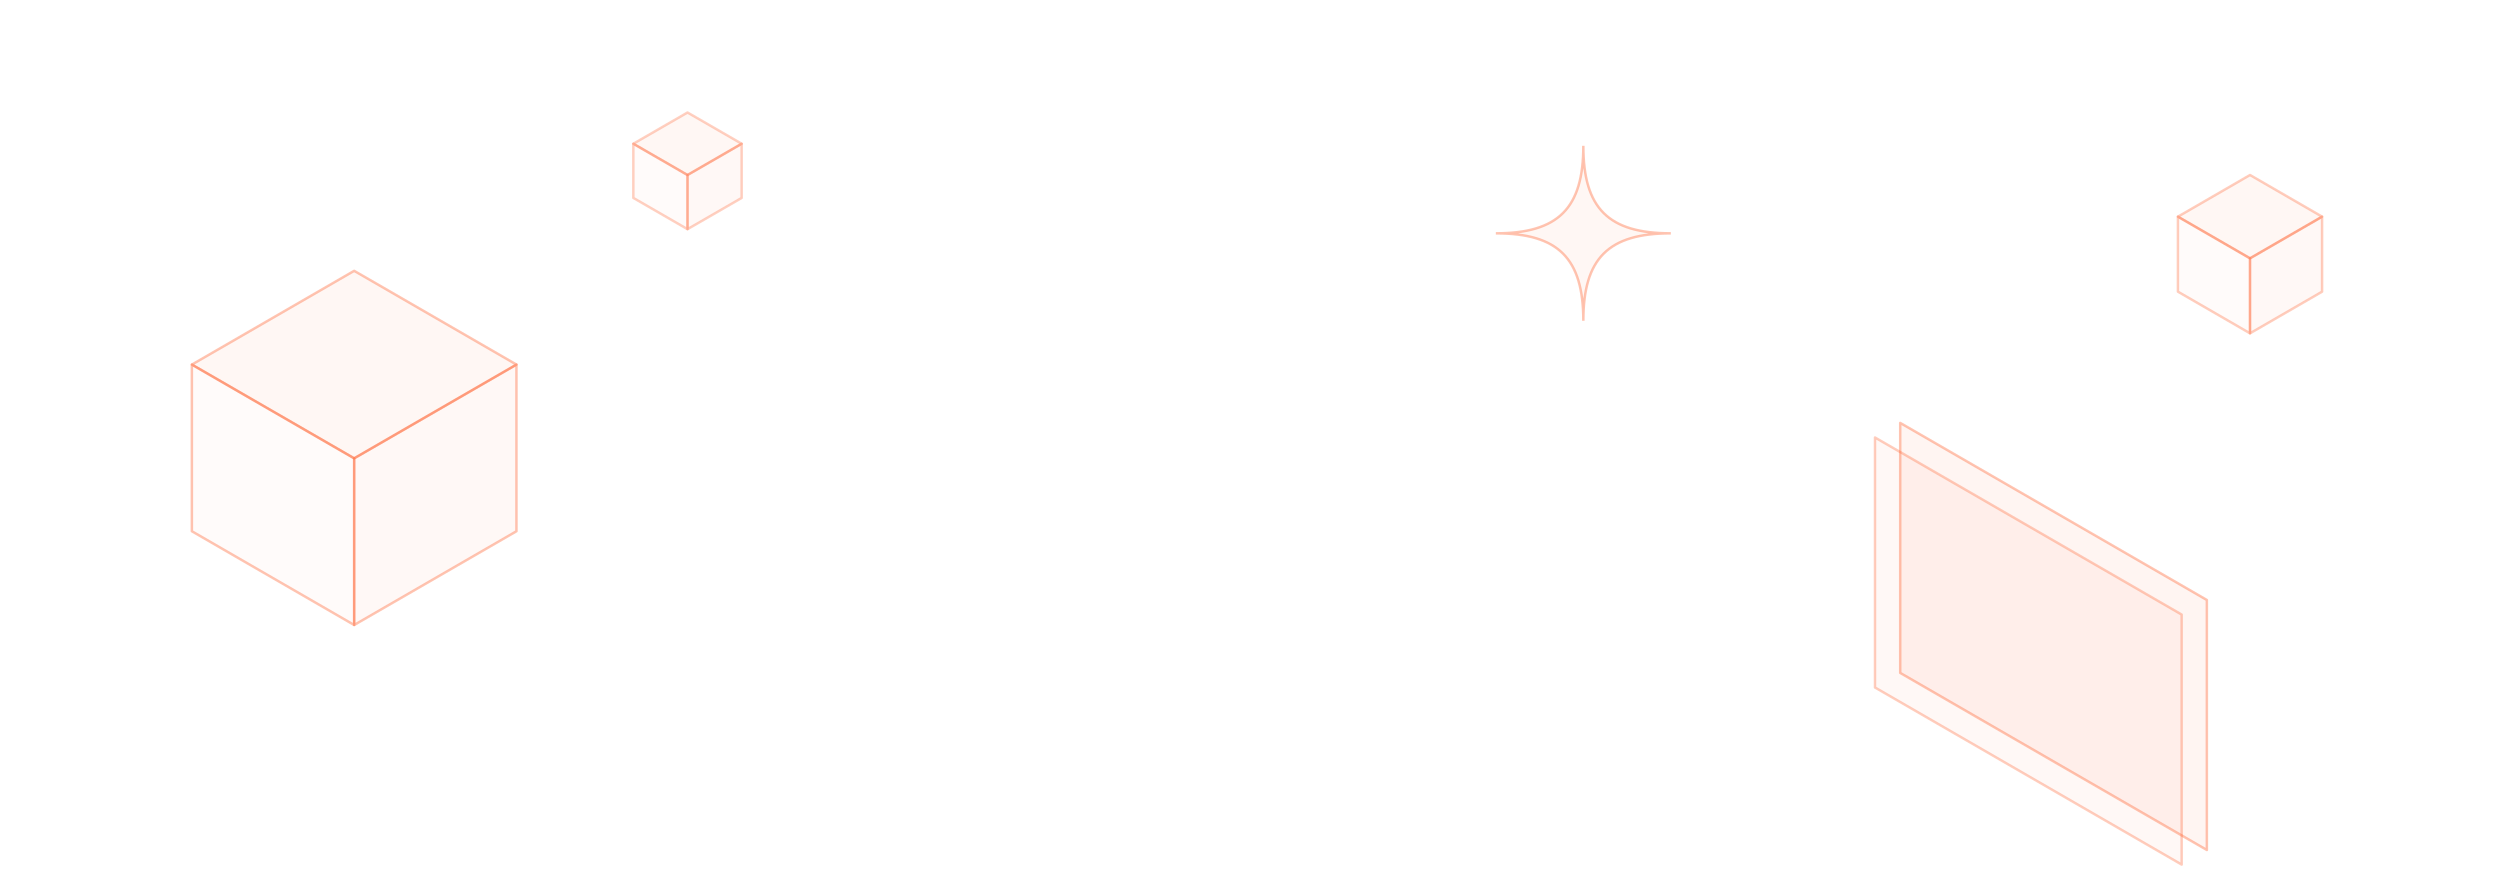
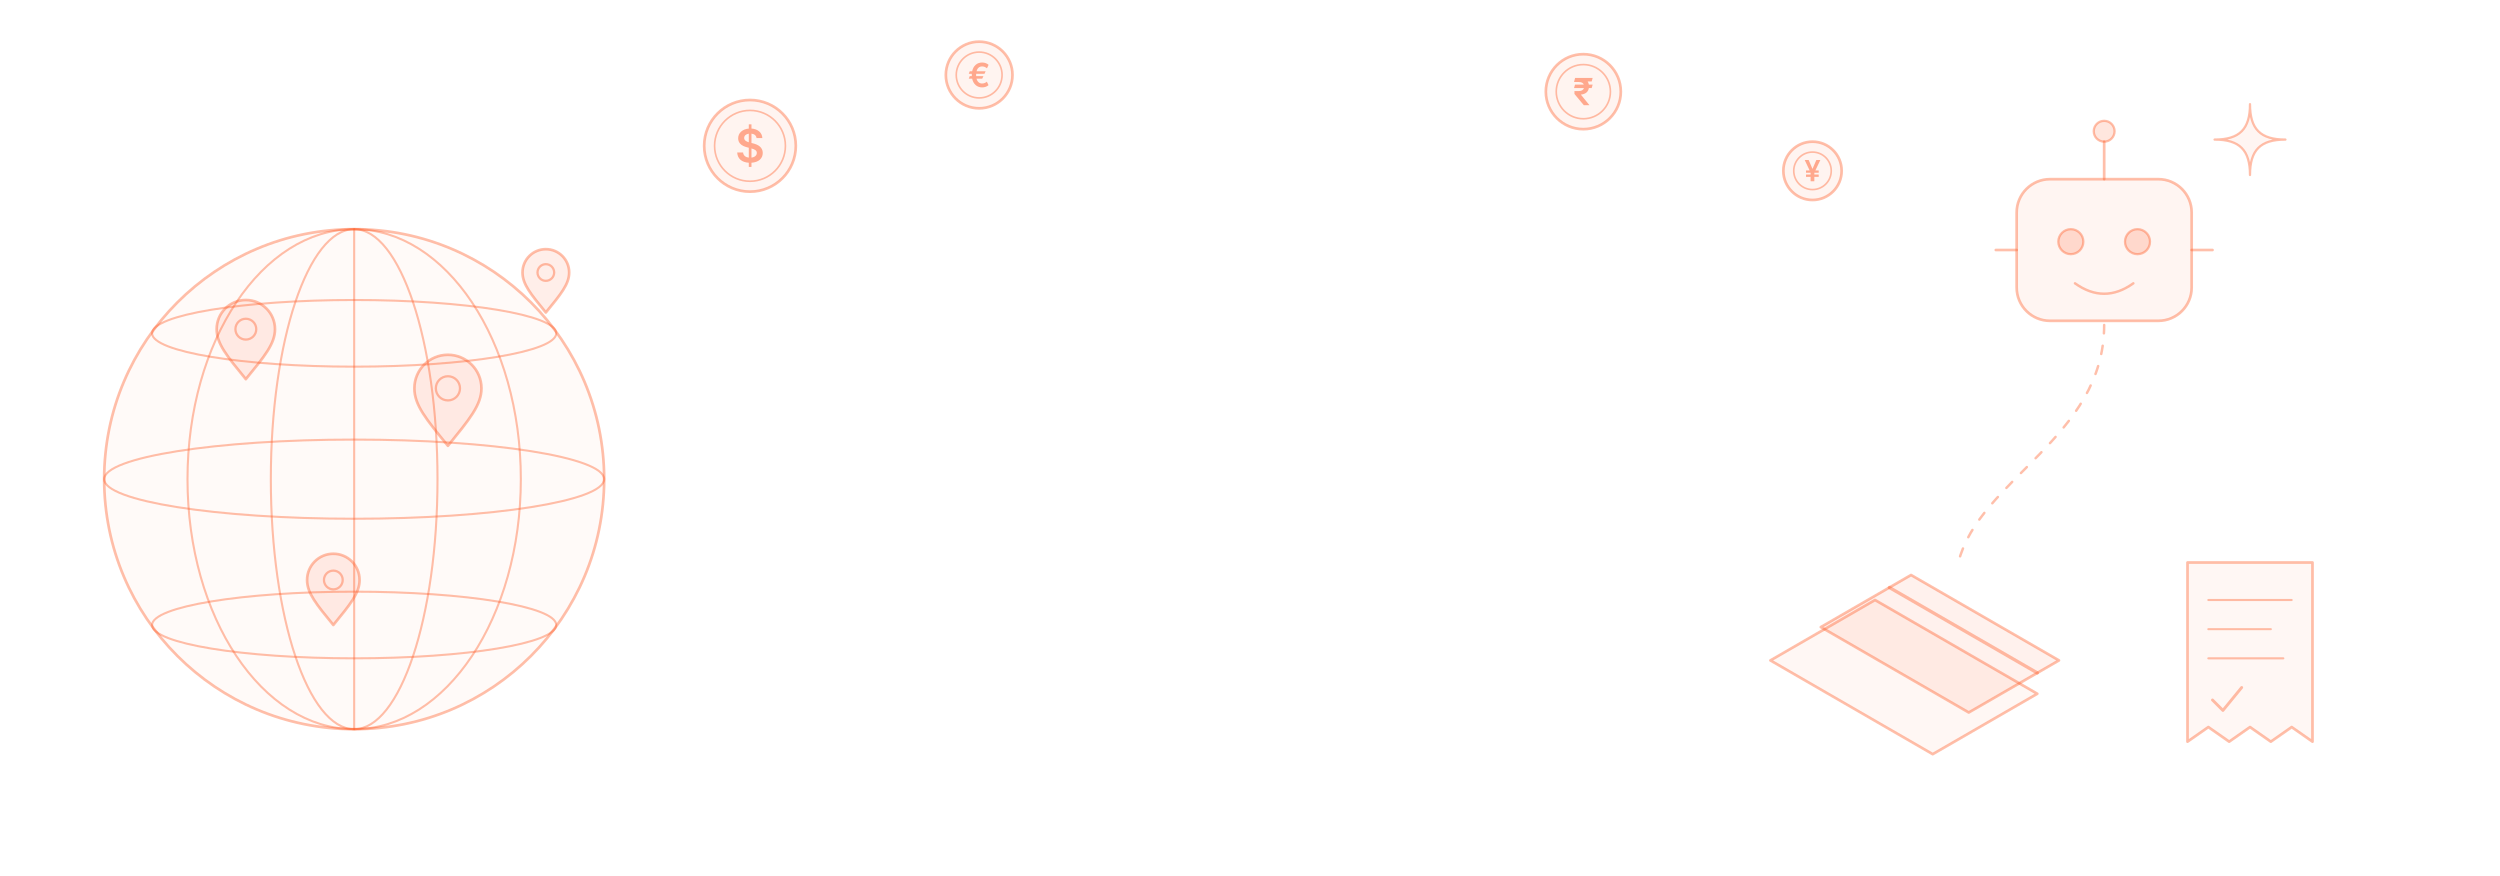
<svg xmlns="http://www.w3.org/2000/svg" viewBox="0 0 1200 420" width="1200" height="420" fill="none">
-   <path d="M92.1 255.0 L170.0 300.0 L170.0 220.0 L92.1 175.0 Z" fill="#FF5722" fill-opacity="0.02" stroke="#FF5722" stroke-opacity="0.35" stroke-width="1.2" stroke-linejoin="round" />
-   <path d="M247.9 255.0 L170.0 300.0 L170.0 220.0 L247.9 175.0 Z" fill="#FF5722" fill-opacity="0.04" stroke="#FF5722" stroke-opacity="0.35" stroke-width="1.2" stroke-linejoin="round" />
-   <path d="M170.0 130.0 L247.9 175.0 L170.0 220.0 L92.1 175.0 Z" fill="#FF5722" fill-opacity="0.05" stroke="#FF5722" stroke-opacity="0.35" stroke-width="1.2" stroke-linejoin="round" />
-   <path d="M900.0 330.0 L1047.2 415.0 L1047.2 295.0 L900.0 210.0 Z" fill="#FF5722" fill-opacity="0.04" stroke="#FF5722" stroke-opacity="0.3" stroke-width="1.2" stroke-linejoin="round" />
-   <path d="M912.1 323.0 L1059.3 408.0 L1059.3 288.0 L912.1 203.0 Z" fill="#FF5722" fill-opacity="0.06" stroke="#FF5722" stroke-opacity="0.35" stroke-width="1.2" stroke-linejoin="round" />
-   <path d="M1045.4 140.0 L1080.0 160.0 L1080.0 124.0 L1045.4 104.0 Z" fill="#FF5722" fill-opacity="0.02" stroke="#FF5722" stroke-opacity="0.3" stroke-width="1.2" stroke-linejoin="round" />
-   <path d="M1114.6 140.0 L1080.0 160.0 L1080.0 124.0 L1114.6 104.0 Z" fill="#FF5722" fill-opacity="0.04" stroke="#FF5722" stroke-opacity="0.3" stroke-width="1.2" stroke-linejoin="round" />
-   <path d="M1080.0 84.0 L1114.6 104.0 L1080.0 124.0 L1045.4 104.0 Z" fill="#FF5722" fill-opacity="0.05" stroke="#FF5722" stroke-opacity="0.3" stroke-width="1.2" stroke-linejoin="round" />
-   <path d="M304.0 95.0 L330.0 110.0 L330.0 84.0 L304.0 69.0 Z" fill="#FF5722" fill-opacity="0.02" stroke="#FF5722" stroke-opacity="0.28" stroke-width="1.2" stroke-linejoin="round" />
-   <path d="M356.0 95.0 L330.0 110.0 L330.0 84.0 L356.0 69.0 Z" fill="#FF5722" fill-opacity="0.04" stroke="#FF5722" stroke-opacity="0.28" stroke-width="1.2" stroke-linejoin="round" />
-   <path d="M330.0 54.0 L356.0 69.0 L330.0 84.0 L304.0 69.0 Z" fill="#FF5722" fill-opacity="0.05" stroke="#FF5722" stroke-opacity="0.28" stroke-width="1.2" stroke-linejoin="round" />
-   <path d="M760 70 c0 30 12 42 42 42 c-30 0 -42 12 -42 42 c0 -30 -12 -42 -42 -42 c30 0 42 -12 42 -42 z" fill="#FF5722" fill-opacity="0.05" stroke="#FF5722" stroke-opacity="0.35" stroke-width="1.2" />
+   <circle cx="170" cy="230" r="120" fill="#FF5722" fill-opacity="0.035" stroke="#FF5722" stroke-opacity="0.38" stroke-width="1.3" stroke-linecap="round" stroke-linejoin="round" />
+   <ellipse cx="170" cy="230" rx="40" ry="120" fill="none" stroke="#FF5722" stroke-opacity="0.38" stroke-width="1" stroke-linecap="round" stroke-linejoin="round" />
+   <ellipse cx="170" cy="230" rx="80" ry="120" fill="none" stroke="#FF5722" stroke-opacity="0.38" stroke-width="1" stroke-linecap="round" stroke-linejoin="round" />
+   <line x1="170" y1="110" x2="170" y2="350" stroke="#FF5722" stroke-opacity="0.38" stroke-width="1" stroke-linecap="round" stroke-linejoin="round" />
+   <ellipse cx="170" cy="160" rx="97" ry="16" fill="none" stroke="#FF5722" stroke-opacity="0.38" stroke-width="1" stroke-linecap="round" stroke-linejoin="round" />
+   <ellipse cx="170" cy="230" rx="120" ry="19" fill="none" stroke="#FF5722" stroke-opacity="0.38" stroke-width="1" stroke-linecap="round" stroke-linejoin="round" />
+   <ellipse cx="170" cy="300" rx="97" ry="16" fill="none" stroke="#FF5722" stroke-opacity="0.38" stroke-width="1" stroke-linecap="round" stroke-linejoin="round" />
+   <path d="M118 182 c-9.0 -11.0 -14.0 -17.0 -14.0 -24.0 a14.0 14.0 0 0 1 28.0 0 c0 7.0 -5.0 13.0 -14.0 24.0 z" fill="#FF5722" fill-opacity="0.10" stroke="#FF5722" stroke-opacity="0.38" stroke-width="1.3" stroke-linecap="round" stroke-linejoin="round" />
+   <circle cx="118" cy="158.0" r="5.0" fill="none" stroke="#FF5722" stroke-opacity="0.38" stroke-width="1.1" stroke-linecap="round" stroke-linejoin="round" />
+   <path d="M215 214 c-10.3 -12.6 -16.1 -19.5 -16.1 -27.6 a16.1 16.1 0 0 1 32.2 0 c0 8.0 -5.8 14.9 -16.1 27.6 z" fill="#FF5722" fill-opacity="0.10" stroke="#FF5722" stroke-opacity="0.38" stroke-width="1.3" stroke-linecap="round" stroke-linejoin="round" />
+   <circle cx="215" cy="186.4" r="5.8" fill="none" stroke="#FF5722" stroke-opacity="0.38" stroke-width="1.1" stroke-linecap="round" stroke-linejoin="round" />
+   <path d="M160 300 c-8.1 -9.9 -12.6 -15.3 -12.6 -21.6 a12.6 12.6 0 0 1 25.2 0 c0 6.3 -4.5 11.7 -12.6 21.6 z" fill="#FF5722" fill-opacity="0.10" stroke="#FF5722" stroke-opacity="0.38" stroke-width="1.3" stroke-linecap="round" stroke-linejoin="round" />
+   <circle cx="160" cy="278.4" r="4.5" fill="none" stroke="#FF5722" stroke-opacity="0.38" stroke-width="1.1" stroke-linecap="round" stroke-linejoin="round" />
+   <path d="M262 150 c-7.2 -8.8 -11.2 -13.6 -11.2 -19.2 a11.2 11.2 0 0 1 22.4 0 c0 5.6 -4.0 10.4 -11.2 19.2 z" fill="#FF5722" fill-opacity="0.10" stroke="#FF5722" stroke-opacity="0.38" stroke-width="1.3" stroke-linecap="round" stroke-linejoin="round" />
+   <circle cx="262" cy="130.8" r="4.0" fill="none" stroke="#FF5722" stroke-opacity="0.38" stroke-width="1.1" stroke-linecap="round" stroke-linejoin="round" />
+   <circle cx="360" cy="70" r="22" fill="#FF5722" fill-opacity="0.07" stroke="#FF5722" stroke-opacity="0.38" stroke-width="1.3" stroke-linecap="round" stroke-linejoin="round" />
+   <circle cx="360" cy="70" r="17" fill="none" stroke="#FF5722" stroke-opacity="0.38" stroke-width="0.8" stroke-linecap="round" stroke-linejoin="round" />
+   <text x="360" y="77.9" text-anchor="middle" font-family="Inter, Arial, sans-serif" font-weight="600" font-size="22" fill="#FF5722" fill-opacity="0.48">$</text>
+   <circle cx="470" cy="36" r="16" fill="#FF5722" fill-opacity="0.07" stroke="#FF5722" stroke-opacity="0.38" stroke-width="1.3" stroke-linecap="round" stroke-linejoin="round" />
+   <circle cx="470" cy="36" r="11" fill="none" stroke="#FF5722" stroke-opacity="0.38" stroke-width="0.8" stroke-linecap="round" stroke-linejoin="round" />
+   <text x="470" y="41.8" text-anchor="middle" font-family="Inter, Arial, sans-serif" font-weight="600" font-size="16" fill="#FF5722" fill-opacity="0.48">€</text>
+   <circle cx="760" cy="44" r="18" fill="#FF5722" fill-opacity="0.07" stroke="#FF5722" stroke-opacity="0.38" stroke-width="1.3" stroke-linecap="round" stroke-linejoin="round" />
+   <circle cx="760" cy="44" r="13" fill="none" stroke="#FF5722" stroke-opacity="0.38" stroke-width="0.8" stroke-linecap="round" stroke-linejoin="round" />
+   <text x="760" y="50.5" text-anchor="middle" font-family="Inter, Arial, sans-serif" font-weight="600" font-size="18" fill="#FF5722" fill-opacity="0.48">₹</text>
+   <circle cx="870" cy="82" r="14" fill="#FF5722" fill-opacity="0.07" stroke="#FF5722" stroke-opacity="0.38" stroke-width="1.3" stroke-linecap="round" stroke-linejoin="round" />
+   <circle cx="870" cy="82" r="9" fill="none" stroke="#FF5722" stroke-opacity="0.38" stroke-width="0.8" stroke-linecap="round" stroke-linejoin="round" />
+   <text x="870" y="87.0" text-anchor="middle" font-family="Inter, Arial, sans-serif" font-weight="600" font-size="14" fill="#FF5722" fill-opacity="0.48">¥</text>
+   <rect x="968" y="86" width="84" height="68" rx="16" fill="#FF5722" fill-opacity="0.06" stroke="#FF5722" stroke-opacity="0.38" stroke-width="1.3" stroke-linecap="round" stroke-linejoin="round" />
+   <circle cx="994" cy="116" r="6" fill="#FF5722" fill-opacity="0.18" stroke="#FF5722" stroke-opacity="0.38" stroke-width="1.1" stroke-linecap="round" stroke-linejoin="round" />
+   <circle cx="1026" cy="116" r="6" fill="#FF5722" fill-opacity="0.18" stroke="#FF5722" stroke-opacity="0.38" stroke-width="1.1" stroke-linecap="round" stroke-linejoin="round" />
+   <path d="M996 136 q14 10 28 0" fill="none" stroke="#FF5722" stroke-opacity="0.38" stroke-width="1.2" stroke-linecap="round" stroke-linejoin="round" />
+   <line x1="1010" y1="86" x2="1010" y2="68" stroke="#FF5722" stroke-opacity="0.38" stroke-width="1.3" stroke-linecap="round" stroke-linejoin="round" />
+   <circle cx="1010" cy="63" r="5" fill="#FF5722" fill-opacity="0.15" stroke="#FF5722" stroke-opacity="0.38" stroke-width="1.1" stroke-linecap="round" stroke-linejoin="round" />
+   <line x1="968" y1="120" x2="958" y2="120" stroke="#FF5722" stroke-opacity="0.38" stroke-width="1.3" stroke-linecap="round" stroke-linejoin="round" />
+   <line x1="1052" y1="120" x2="1062" y2="120" stroke="#FF5722" stroke-opacity="0.38" stroke-width="1.3" stroke-linecap="round" stroke-linejoin="round" />
+   <path d="M1080 50 c0 12 5 17 17 17 c-12 0 -17 5 -17 17 c0 -12 -5 -17 -17 -17 c12 0 17 -5 17 -17 z" fill="#FF5722" fill-opacity="0.06" stroke="#FF5722" stroke-opacity="0.38" stroke-width="1.1" stroke-linecap="round" stroke-linejoin="round" />
+   <path d="M1010 156 C1010 210 950 230 940 270" fill="none" stroke="#FF5722" stroke-opacity="0.38" stroke-width="1.2" stroke-linecap="round" stroke-linejoin="round" stroke-dasharray="4 6" />
+   <path d="M900.0 288.0 L977.9 333.0 L927.7 362.0 L849.8 317.0 Z" fill="#FF5722" fill-opacity="0.05" stroke="#FF5722" stroke-opacity="0.38" stroke-width="1.3" stroke-linejoin="round" />
+   <path d="M917.3 276.0 L988.3 317.0 L945.0 342.0 L874.0 301.0 Z" fill="#FF5722" fill-opacity="0.08" stroke="#FF5722" stroke-opacity="0.38" stroke-width="1.3" stroke-linejoin="round" />
+   <line x1="906.9" y1="282.0" x2="977.9" y2="323.0" stroke="#FF5722" stroke-opacity="0.38" stroke-width="1.6" stroke-linecap="round" />
+   <path d="M1050 270 h60 v86 l-10 -7 l-10 7 l-10 -7 l-10 7 l-10 -7 l-10 7 z" fill="#FF5722" fill-opacity="0.05" stroke="#FF5722" stroke-opacity="0.38" stroke-width="1.3" stroke-linecap="round" stroke-linejoin="round" />
+   <line x1="1060" y1="288" x2="1100" y2="288" stroke="#FF5722" stroke-opacity="0.38" stroke-width="1" stroke-linecap="round" stroke-linejoin="round" />
+   <line x1="1060" y1="302" x2="1090" y2="302" stroke="#FF5722" stroke-opacity="0.38" stroke-width="1" stroke-linecap="round" stroke-linejoin="round" />
+   <line x1="1060" y1="316" x2="1096" y2="316" stroke="#FF5722" stroke-opacity="0.38" stroke-width="1" stroke-linecap="round" stroke-linejoin="round" />
+   <path d="M1062 336 l5 5 l9 -11" fill="none" stroke="#FF5722" stroke-opacity="0.38" stroke-width="1.4" stroke-linecap="round" stroke-linejoin="round" />
</svg>
